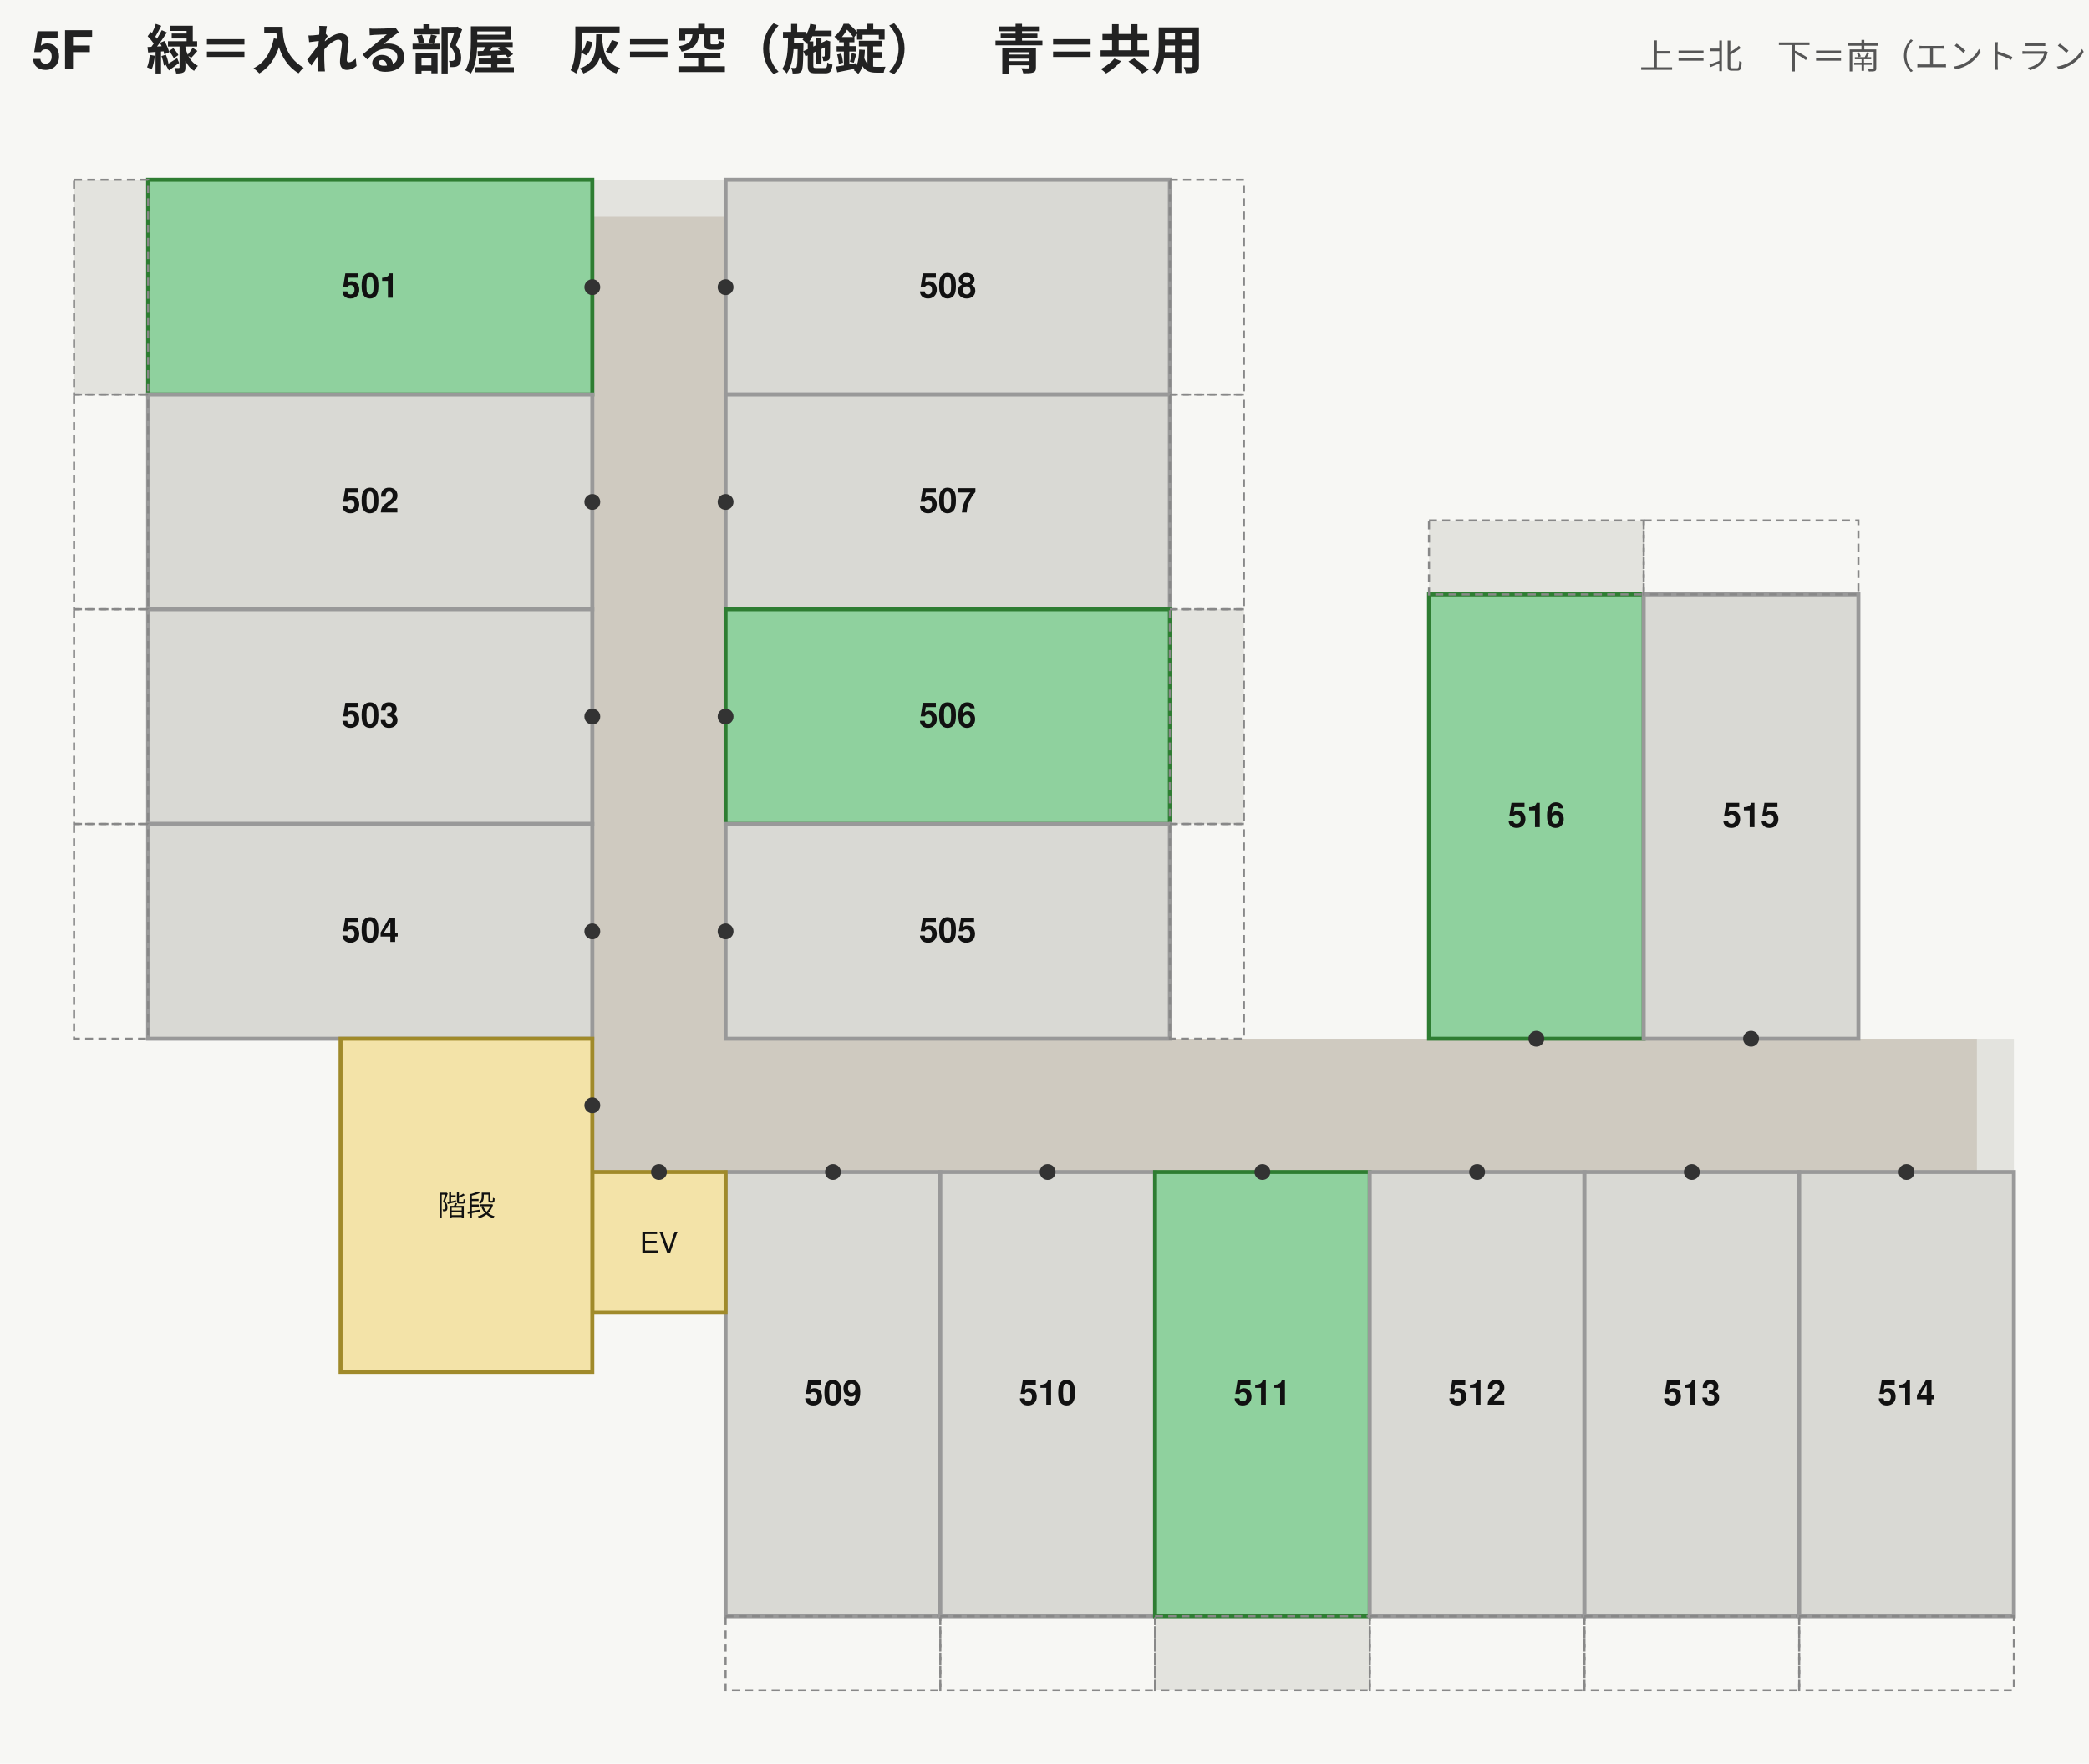
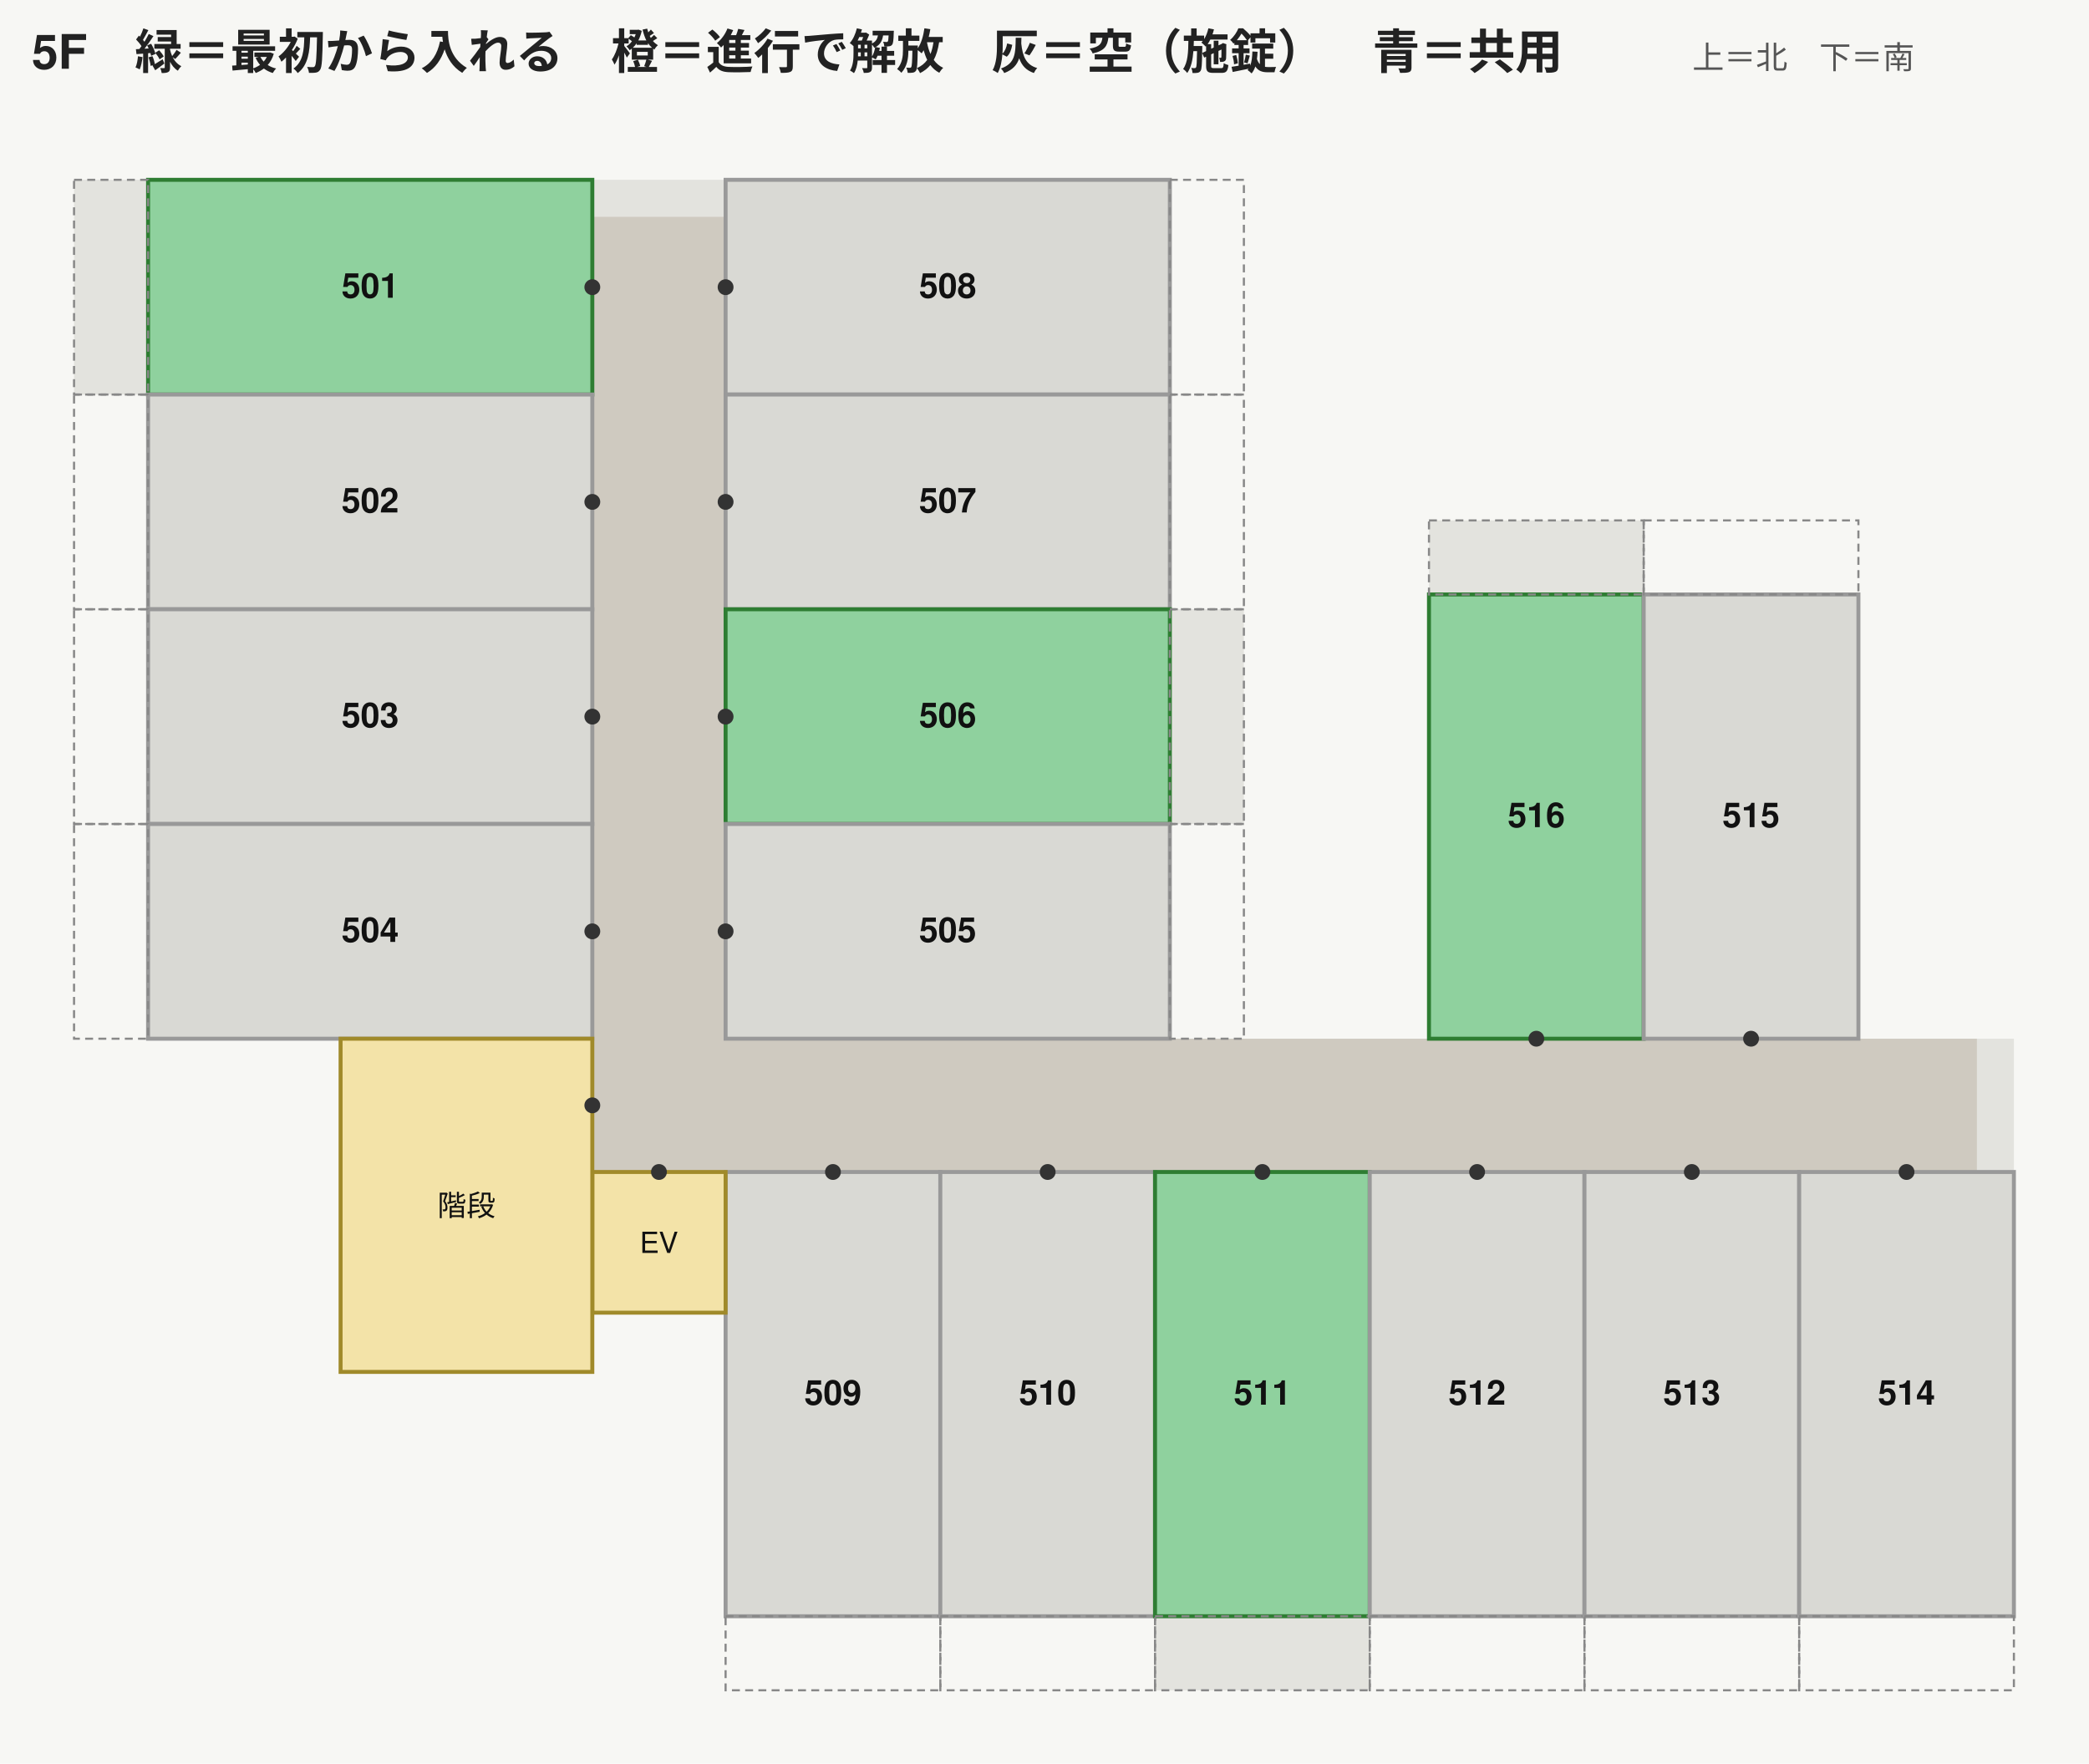
<svg xmlns="http://www.w3.org/2000/svg" width="790" height="667" viewBox="0 0 790 667" font-family="Helvetica,Arial,sans-serif">
  <rect width="100%" height="100%" fill="#f7f7f4" />
-   <text x="12" y="26" font-size="20" font-weight="bold" fill="#222">5F　緑＝入れる部屋　灰＝空（施錠）　青＝共用</text>
-   <text x="620" y="26" font-size="13" fill="#555">上＝北　下＝南（エントランス側）</text>
-   <rect x="56.0" y="68.0" width="386.4" height="324.8" fill="#e3e3de" stroke="none" />
-   <rect x="224.0" y="392.8" width="537.6" height="50.4" fill="#e3e3de" stroke="none" />
-   <rect x="224.0" y="443.2" width="50.4" height="53.2" fill="#e3e3de" stroke="none" />
-   <rect x="274.4" y="443.2" width="487.2" height="168.0" fill="#e3e3de" stroke="none" />
-   <rect x="540.4" y="224.8" width="162.4" height="168.0" fill="#e3e3de" stroke="none" />
-   <rect x="128.8" y="392.8" width="95.2" height="126.0" fill="#e3e3de" stroke="none" />
-   <rect x="28.0" y="68.0" width="28.0" height="81.2" fill="#e3e3de" stroke="none" />
-   <rect x="442.4" y="230.4" width="28.0" height="81.2" fill="#e3e3de" stroke="none" />
-   <rect x="436.8" y="611.2" width="81.2" height="28.0" fill="#e3e3de" stroke="none" />
-   <rect x="540.4" y="196.8" width="81.2" height="28.0" fill="#e3e3de" stroke="none" />
-   <polyline points="249.2,82.0 249.2,418.0 229.6,418.0 249.2,418.0 747.6,418.0" fill="none" stroke="#cfcac0" stroke-width="50.4" stroke-linecap="butt" stroke-linejoin="miter" />
+   <text x="12" y="26" font-size="18" font-weight="bold" fill="#222">5F　緑＝最初から入れる　橙＝進行で解放　灰＝空（施錠）　青＝共用</text>
+   <text x="640" y="26" font-size="12" fill="#555">上＝北　下＝南</text>
+   <rect x="56.0" y="68.0" width="386.4" height="324.8" fill="#e3e3de" />
+   <rect x="224.0" y="392.8" width="537.6" height="50.4" fill="#e3e3de" />
+   <rect x="224.0" y="443.2" width="50.4" height="53.2" fill="#e3e3de" />
+   <rect x="274.4" y="443.2" width="487.2" height="168.0" fill="#e3e3de" />
+   <rect x="540.4" y="224.8" width="162.4" height="168.0" fill="#e3e3de" />
+   <rect x="128.8" y="392.8" width="95.2" height="126.0" fill="#e3e3de" />
+   <rect x="28.0" y="68.0" width="28.0" height="81.2" fill="#e3e3de" />
+   <rect x="442.4" y="230.4" width="28.0" height="81.2" fill="#e3e3de" />
+   <rect x="436.8" y="611.2" width="81.2" height="28.0" fill="#e3e3de" />
+   <rect x="540.4" y="196.8" width="81.2" height="28.0" fill="#e3e3de" />
+   <polyline points="249.2,82.0 249.2,418.0 229.6,418.0 249.2,418.0 747.6,418.0" fill="none" stroke="#cfcac0" stroke-width="50.4" />
  <rect x="56.0" y="68.0" width="168.0" height="81.2" fill="#8fd19e" stroke="#2e7d32" stroke-width="1.5" />
  <rect x="28.0" y="68.0" width="28.0" height="81.2" fill="none" stroke="#888" stroke-width="0.8" stroke-dasharray="3,2" />
  <circle cx="224.0" cy="108.6" r="3" fill="#333" />
  <text x="140.0" y="112.6" font-size="13" text-anchor="middle" fill="#111" font-weight="bold">501</text>
  <rect x="56.0" y="149.2" width="168.0" height="81.2" fill="#d9d9d4" stroke="#999" stroke-width="1.5" />
  <rect x="28.0" y="149.2" width="28.0" height="81.2" fill="none" stroke="#888" stroke-width="0.8" stroke-dasharray="3,2" />
  <circle cx="224.0" cy="189.8" r="3" fill="#333" />
  <text x="140.0" y="193.8" font-size="13" text-anchor="middle" fill="#111" font-weight="bold">502</text>
  <rect x="56.0" y="230.4" width="168.0" height="81.2" fill="#d9d9d4" stroke="#999" stroke-width="1.5" />
  <rect x="28.0" y="230.4" width="28.0" height="81.2" fill="none" stroke="#888" stroke-width="0.8" stroke-dasharray="3,2" />
  <circle cx="224.0" cy="271.0" r="3" fill="#333" />
  <text x="140.0" y="275.0" font-size="13" text-anchor="middle" fill="#111" font-weight="bold">503</text>
  <rect x="56.0" y="311.6" width="168.0" height="81.2" fill="#d9d9d4" stroke="#999" stroke-width="1.5" />
  <rect x="28.0" y="311.6" width="28.0" height="81.2" fill="none" stroke="#888" stroke-width="0.8" stroke-dasharray="3,2" />
  <circle cx="224.0" cy="352.2" r="3" fill="#333" />
  <text x="140.0" y="356.2" font-size="13" text-anchor="middle" fill="#111" font-weight="bold">504</text>
  <rect x="274.4" y="68.0" width="168.0" height="81.2" fill="#d9d9d4" stroke="#999" stroke-width="1.5" />
  <rect x="442.4" y="68.0" width="28.0" height="81.2" fill="none" stroke="#888" stroke-width="0.8" stroke-dasharray="3,2" />
  <circle cx="274.4" cy="108.6" r="3" fill="#333" />
  <text x="358.4" y="112.6" font-size="13" text-anchor="middle" fill="#111" font-weight="bold">508</text>
  <rect x="274.4" y="149.2" width="168.0" height="81.2" fill="#d9d9d4" stroke="#999" stroke-width="1.5" />
  <rect x="442.4" y="149.2" width="28.0" height="81.2" fill="none" stroke="#888" stroke-width="0.8" stroke-dasharray="3,2" />
  <circle cx="274.4" cy="189.8" r="3" fill="#333" />
  <text x="358.4" y="193.8" font-size="13" text-anchor="middle" fill="#111" font-weight="bold">507</text>
  <rect x="274.4" y="230.4" width="168.0" height="81.2" fill="#8fd19e" stroke="#2e7d32" stroke-width="1.5" />
  <rect x="442.4" y="230.4" width="28.0" height="81.2" fill="none" stroke="#888" stroke-width="0.8" stroke-dasharray="3,2" />
  <circle cx="274.4" cy="271.0" r="3" fill="#333" />
  <text x="358.4" y="275.0" font-size="13" text-anchor="middle" fill="#111" font-weight="bold">506</text>
  <rect x="274.4" y="311.6" width="168.0" height="81.2" fill="#d9d9d4" stroke="#999" stroke-width="1.5" />
  <rect x="442.4" y="311.6" width="28.0" height="81.2" fill="none" stroke="#888" stroke-width="0.8" stroke-dasharray="3,2" />
  <circle cx="274.4" cy="352.2" r="3" fill="#333" />
  <text x="358.4" y="356.2" font-size="13" text-anchor="middle" fill="#111" font-weight="bold">505</text>
  <rect x="274.4" y="443.2" width="81.2" height="168.0" fill="#d9d9d4" stroke="#999" stroke-width="1.5" />
  <rect x="274.4" y="611.2" width="81.2" height="28.0" fill="none" stroke="#888" stroke-width="0.8" stroke-dasharray="3,2" />
  <circle cx="315.0" cy="443.2" r="3" fill="#333" />
  <text x="315.0" y="531.2" font-size="13" text-anchor="middle" fill="#111" font-weight="bold">509</text>
  <rect x="355.6" y="443.2" width="81.2" height="168.0" fill="#d9d9d4" stroke="#999" stroke-width="1.5" />
  <rect x="355.6" y="611.2" width="81.2" height="28.0" fill="none" stroke="#888" stroke-width="0.8" stroke-dasharray="3,2" />
  <circle cx="396.2" cy="443.2" r="3" fill="#333" />
  <text x="396.2" y="531.2" font-size="13" text-anchor="middle" fill="#111" font-weight="bold">510</text>
  <rect x="436.8" y="443.2" width="81.2" height="168.0" fill="#8fd19e" stroke="#2e7d32" stroke-width="1.5" />
  <rect x="436.8" y="611.2" width="81.2" height="28.0" fill="none" stroke="#888" stroke-width="0.8" stroke-dasharray="3,2" />
  <circle cx="477.4" cy="443.2" r="3" fill="#333" />
  <text x="477.4" y="531.2" font-size="13" text-anchor="middle" fill="#111" font-weight="bold">511</text>
  <rect x="518.0" y="443.2" width="81.2" height="168.0" fill="#d9d9d4" stroke="#999" stroke-width="1.5" />
  <rect x="518.0" y="611.2" width="81.2" height="28.0" fill="none" stroke="#888" stroke-width="0.8" stroke-dasharray="3,2" />
  <circle cx="558.6" cy="443.2" r="3" fill="#333" />
  <text x="558.6" y="531.2" font-size="13" text-anchor="middle" fill="#111" font-weight="bold">512</text>
  <rect x="599.2" y="443.2" width="81.2" height="168.0" fill="#d9d9d4" stroke="#999" stroke-width="1.5" />
  <rect x="599.2" y="611.2" width="81.2" height="28.0" fill="none" stroke="#888" stroke-width="0.8" stroke-dasharray="3,2" />
  <circle cx="639.8" cy="443.2" r="3" fill="#333" />
  <text x="639.8" y="531.2" font-size="13" text-anchor="middle" fill="#111" font-weight="bold">513</text>
  <rect x="680.4" y="443.2" width="81.2" height="168.0" fill="#d9d9d4" stroke="#999" stroke-width="1.5" />
  <rect x="680.4" y="611.2" width="81.2" height="28.0" fill="none" stroke="#888" stroke-width="0.8" stroke-dasharray="3,2" />
  <circle cx="721.0" cy="443.2" r="3" fill="#333" />
  <text x="721.0" y="531.2" font-size="13" text-anchor="middle" fill="#111" font-weight="bold">514</text>
  <rect x="540.4" y="224.8" width="81.2" height="168.0" fill="#8fd19e" stroke="#2e7d32" stroke-width="1.5" />
  <rect x="540.4" y="196.8" width="81.2" height="28.0" fill="none" stroke="#888" stroke-width="0.8" stroke-dasharray="3,2" />
  <circle cx="581.0" cy="392.8" r="3" fill="#333" />
  <text x="581.0" y="312.8" font-size="13" text-anchor="middle" fill="#111" font-weight="bold">516</text>
  <rect x="621.6" y="224.8" width="81.2" height="168.0" fill="#d9d9d4" stroke="#999" stroke-width="1.5" />
  <rect x="621.6" y="196.8" width="81.2" height="28.0" fill="none" stroke="#888" stroke-width="0.8" stroke-dasharray="3,2" />
  <circle cx="662.2" cy="392.8" r="3" fill="#333" />
  <text x="662.2" y="312.8" font-size="13" text-anchor="middle" fill="#111" font-weight="bold">515</text>
  <rect x="224.0" y="443.2" width="50.4" height="53.2" fill="#f3e3a8" stroke="#a08a2a" stroke-width="1.5" />
  <circle cx="249.2" cy="443.2" r="3" fill="#333" />
  <text x="249.2" y="473.8" font-size="11" text-anchor="middle" fill="#111" font-weight="normal">EV</text>
  <rect x="128.8" y="392.8" width="95.2" height="126.0" fill="#f3e3a8" stroke="#a08a2a" stroke-width="1.5" />
  <circle cx="224.0" cy="418.0" r="3" fill="#333" />
  <text x="176.4" y="459.8" font-size="11" text-anchor="middle" fill="#111" font-weight="normal">階段</text>
</svg>
